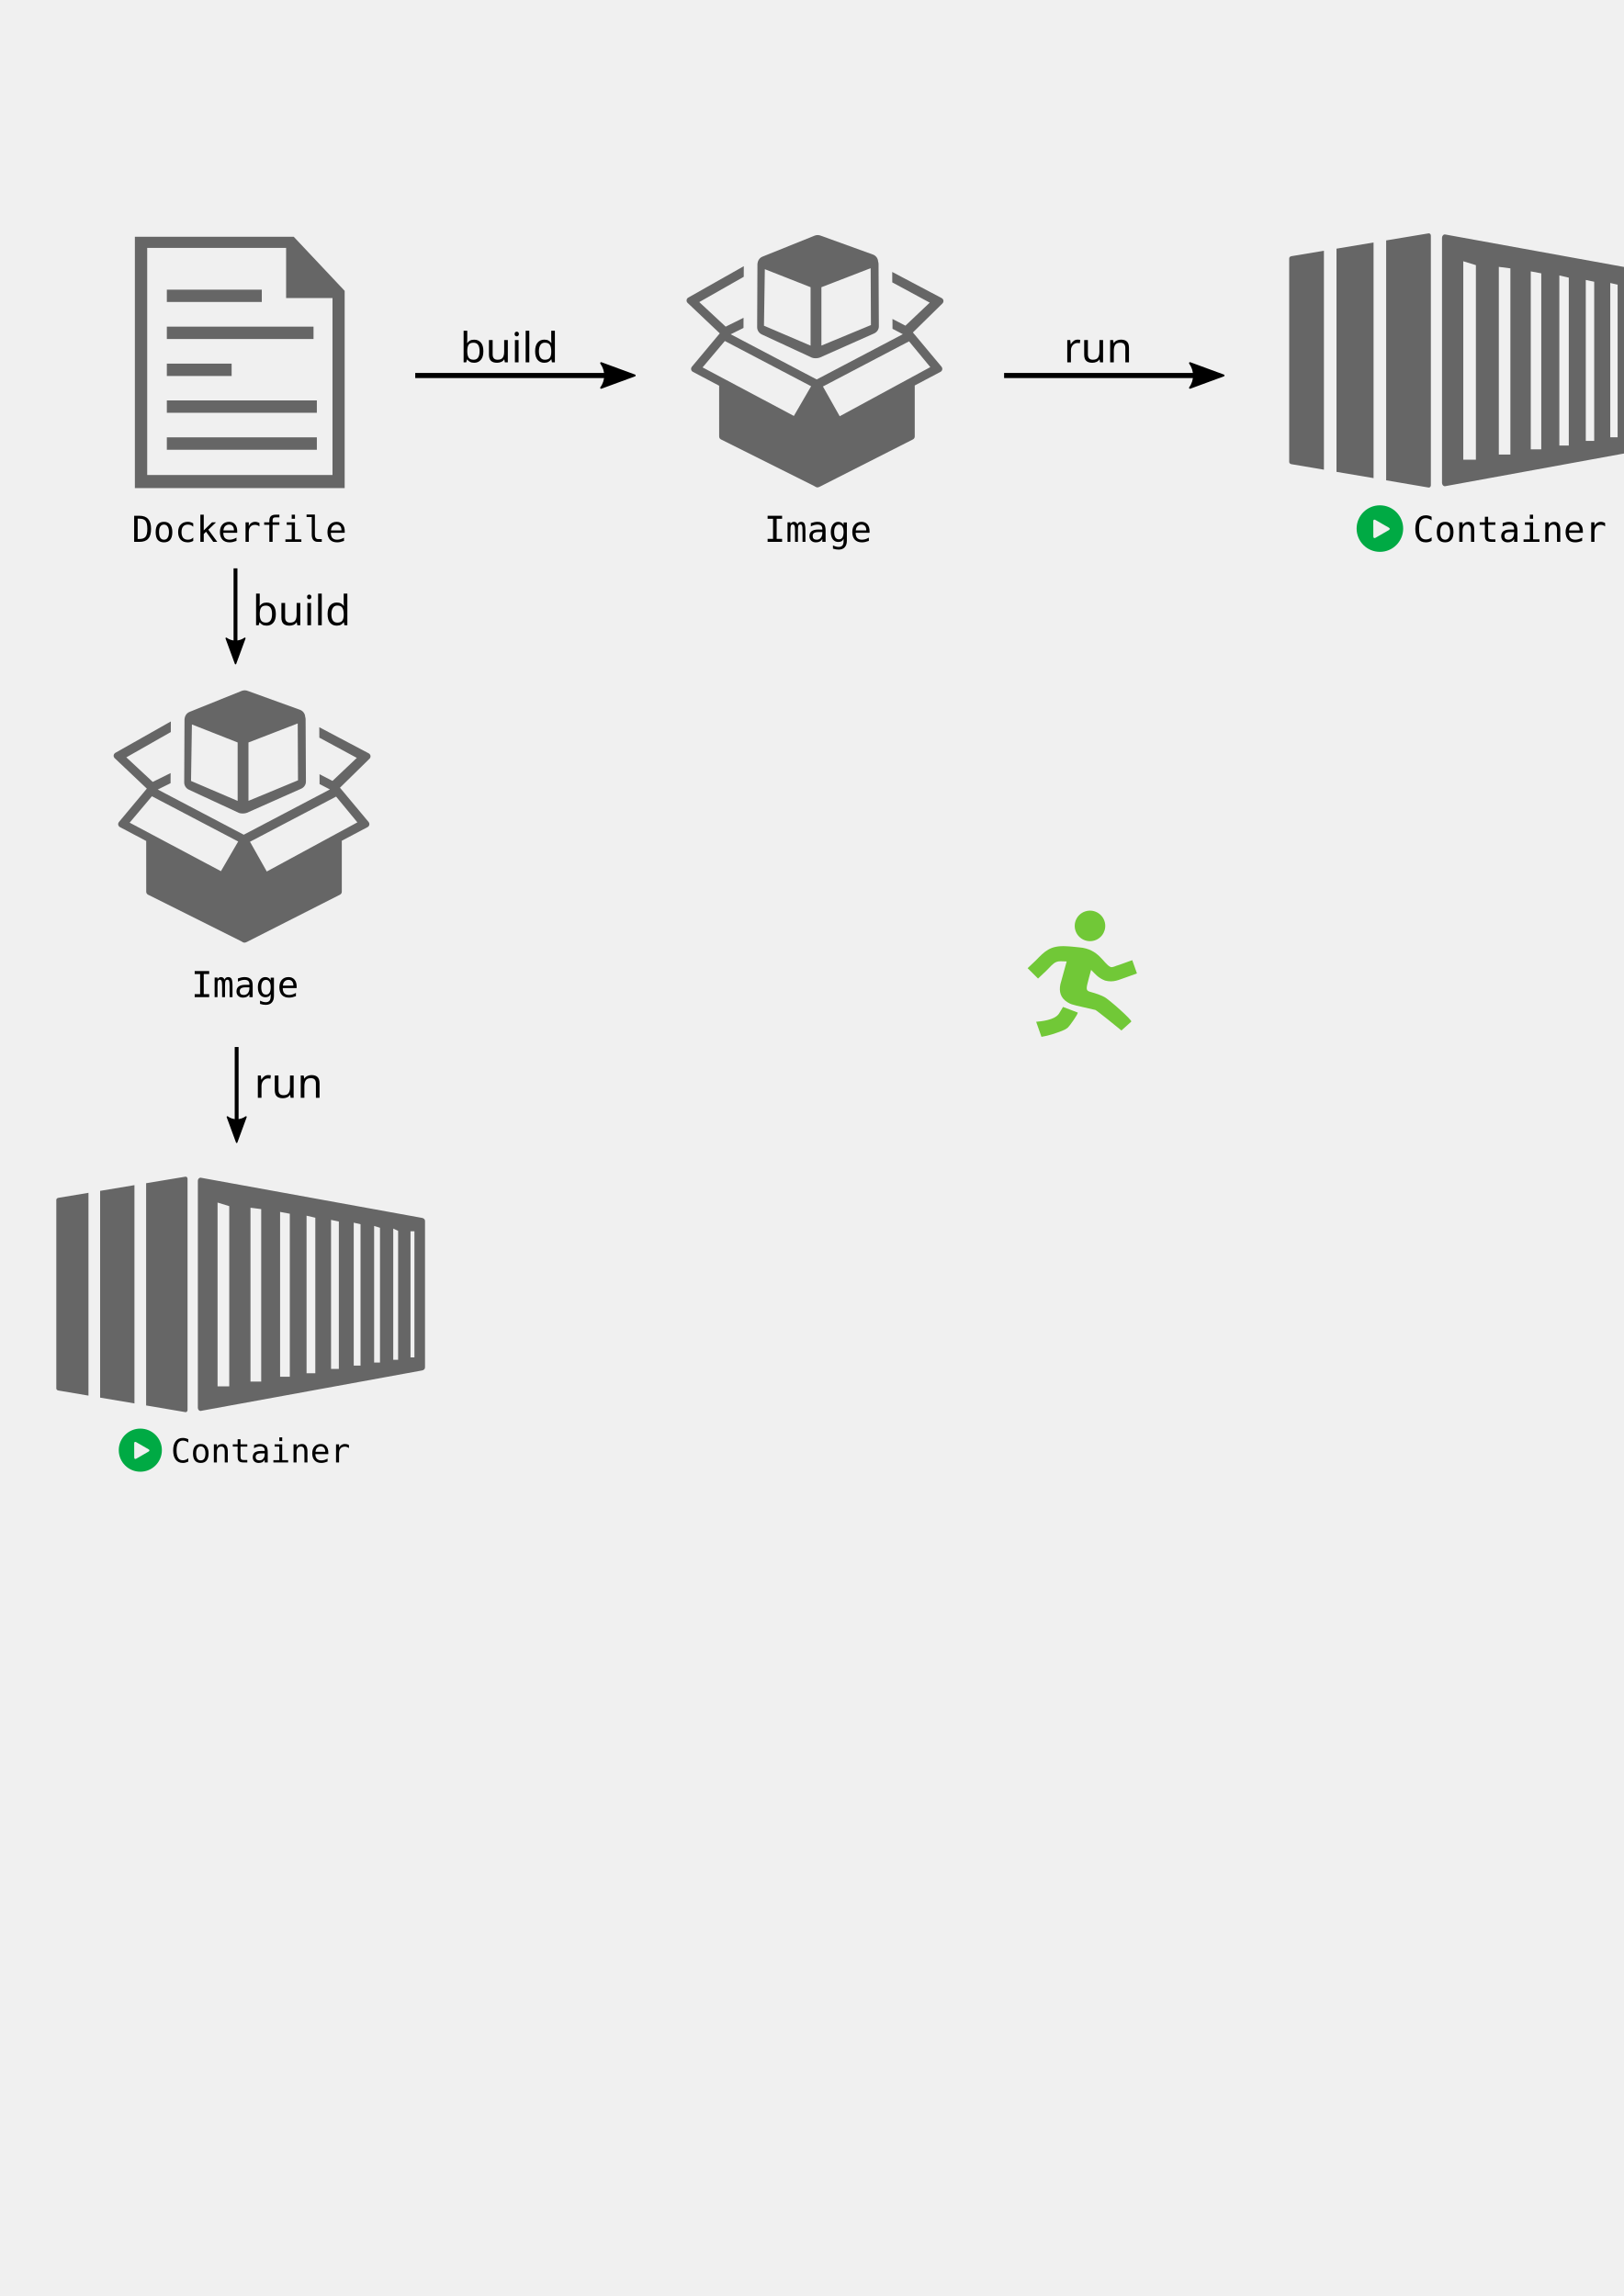
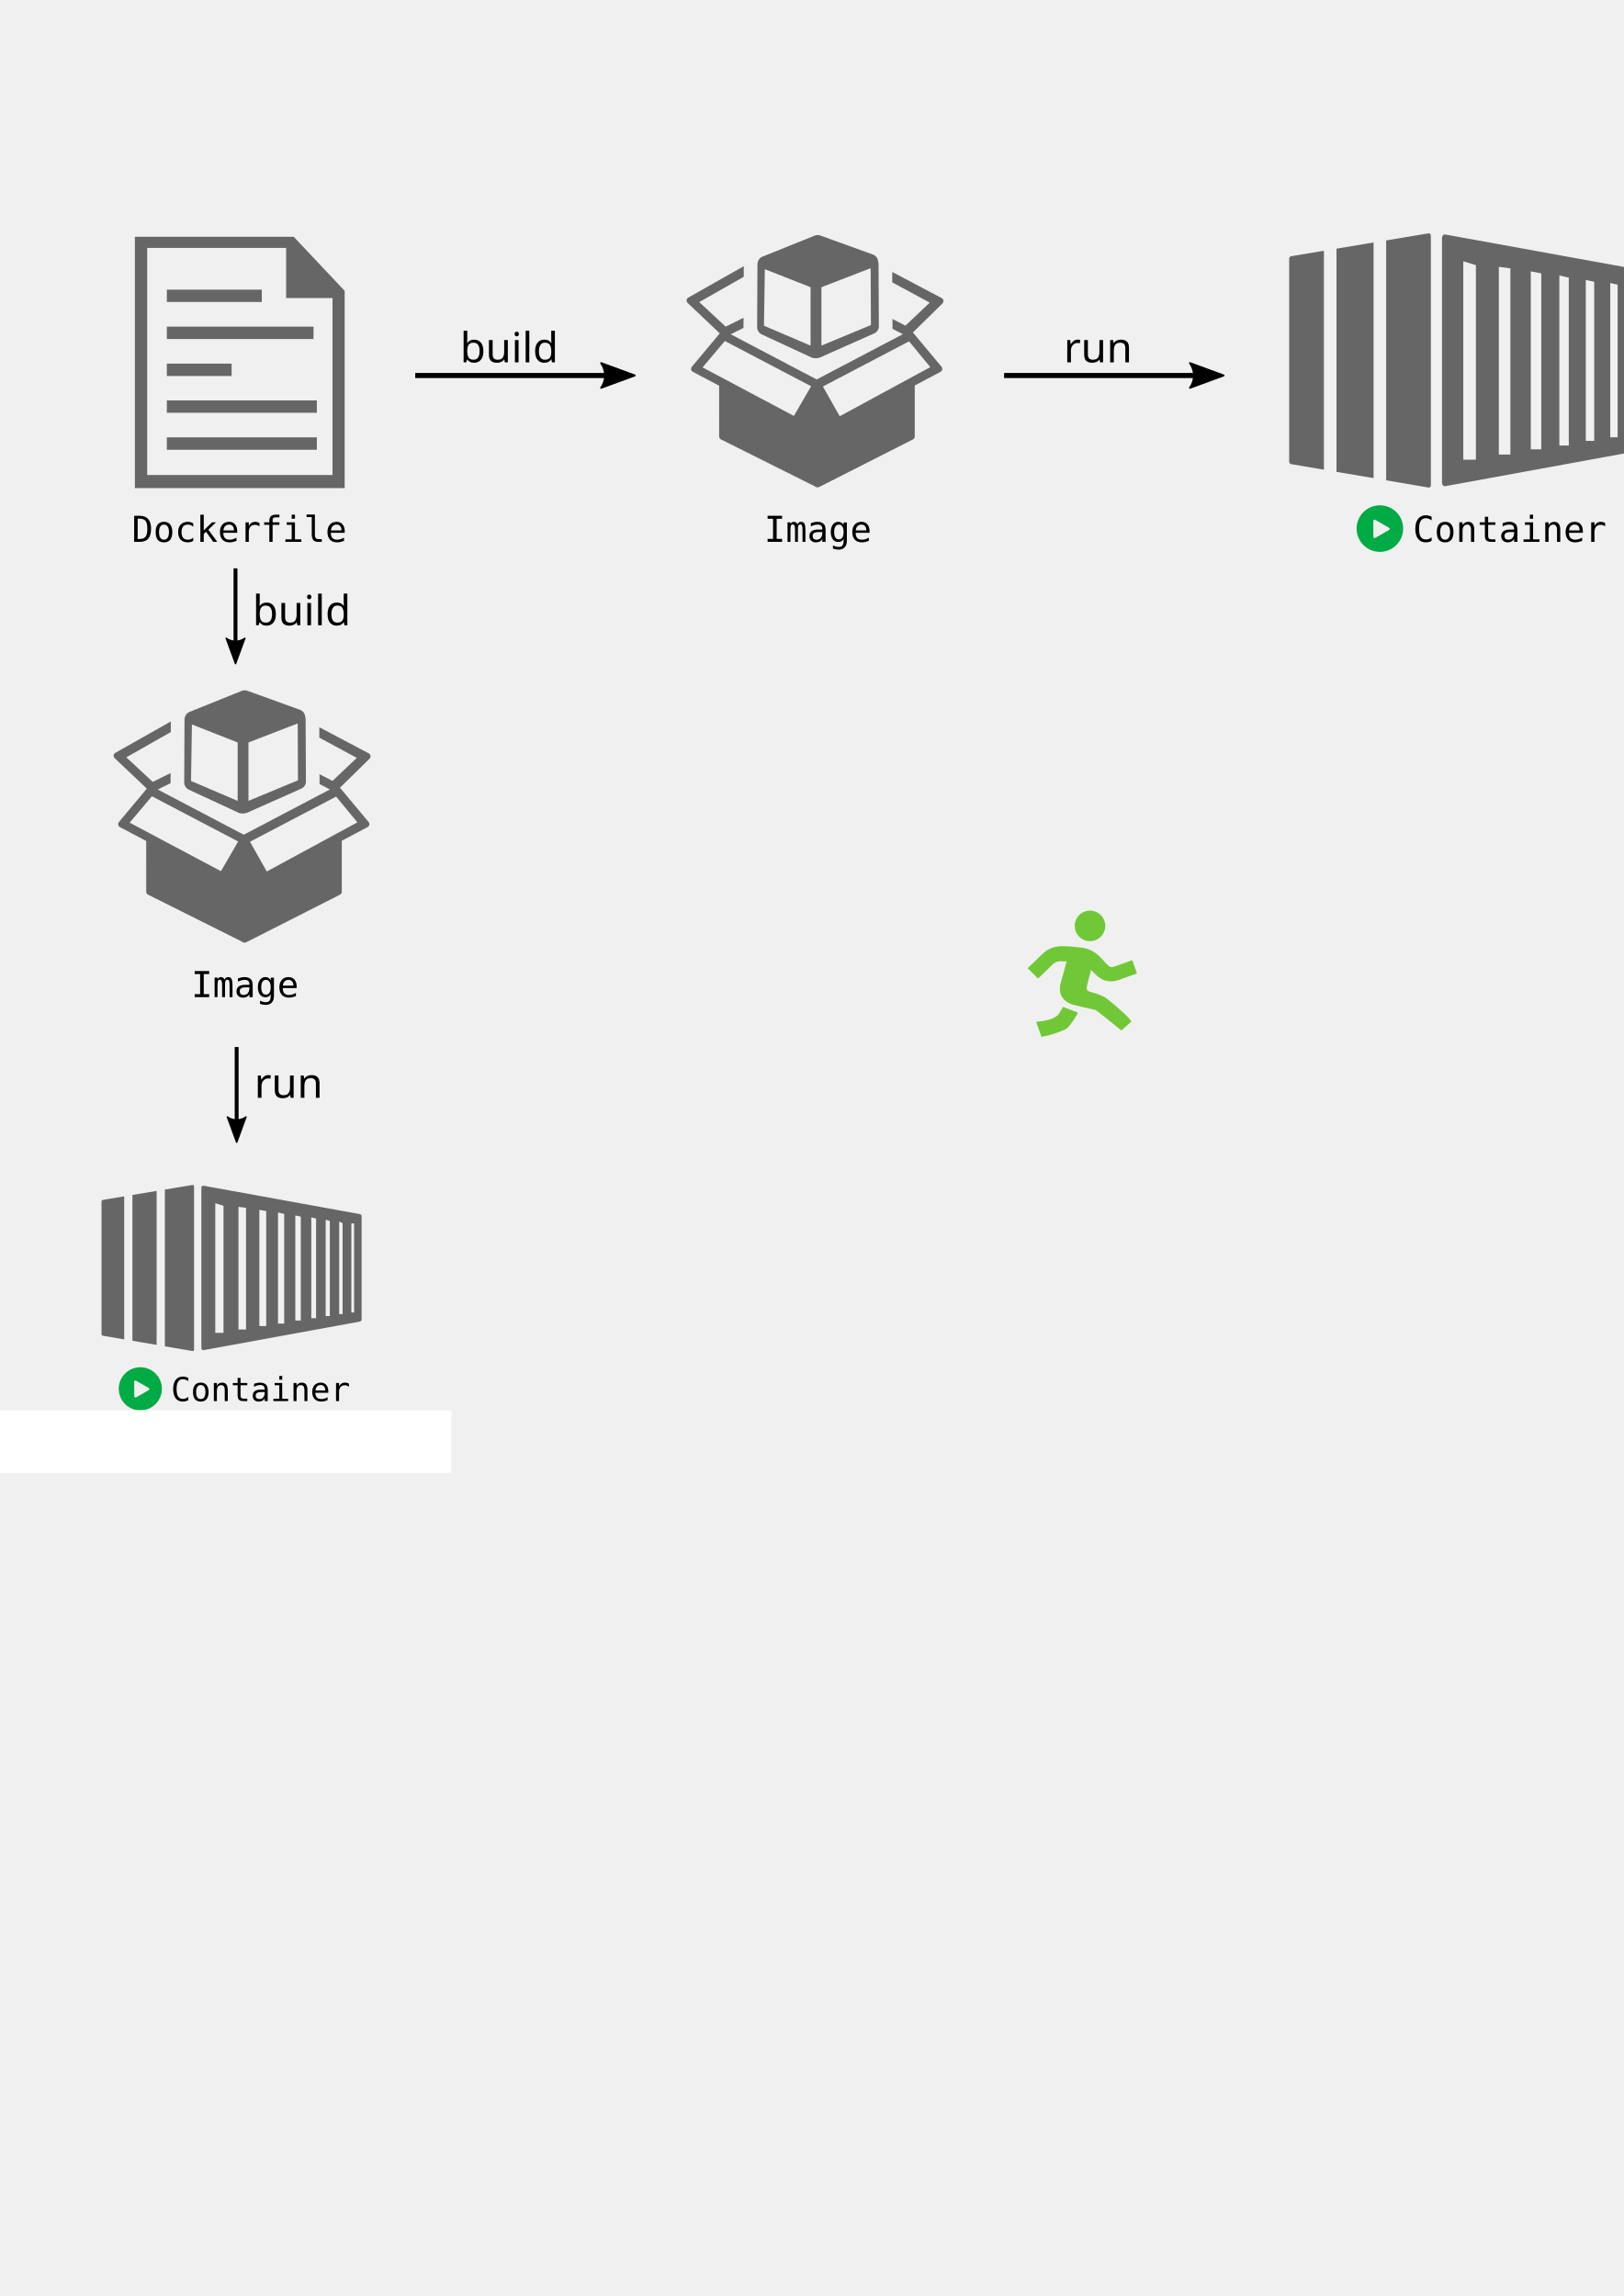
<svg xmlns="http://www.w3.org/2000/svg" width="210mm" height="297mm" viewBox="0 0 210 297" version="1.1" id="svg5">
  <defs id="defs2">
    <marker style="overflow:visible;" id="marker7536" refX="0.0" refY="0.0" orient="auto">
      <path transform="scale(0.6) rotate(180) translate(0,0)" d="M 8.719,4.034 L -2.207,0.016 L 8.719,-4.002 C 6.973,-1.63 6.983,1.616 8.719,4.034 z " style="stroke:context-stroke;fill-rule:evenodd;fill:context-stroke;stroke-width:0.625;stroke-linejoin:round;" id="path7534" />
    </marker>
    <marker style="overflow:visible;" id="Arrow1Mend" refX="0.0" refY="0.0" orient="auto">
      <path transform="scale(0.4) rotate(180) translate(10,0)" style="fill-rule:evenodd;fill:context-stroke;stroke:context-stroke;stroke-width:1.0pt;" d="M 0.0,0.0 L 5.0,-5.0 L -12.5,0.0 L 5.0,5.0 L 0.0,0.0 z " id="path4484" />
    </marker>
    <rect x="312.686" y="396.099" width="191.303" height="179.905" id="rect5765" />
    <marker style="overflow:visible;" id="marker4761" refX="0.0" refY="0.0" orient="auto">
      <path transform="scale(0.8) rotate(180) translate(12.5,0)" style="fill-rule:evenodd;fill:context-stroke;stroke:context-stroke;stroke-width:1.0pt;" d="M 0.0,0.0 L 5.0,-5.0 L -12.5,0.0 L 5.0,5.0 L 0.0,0.0 z " id="path4759" />
    </marker>
    <marker style="overflow:visible;" id="Arrow2Mend" refX="0.0" refY="0.0" orient="auto">
      <path transform="scale(0.6) rotate(180) translate(0,0)" d="M 8.719,4.034 L -2.207,0.016 L 8.719,-4.002 C 6.973,-1.63 6.983,1.616 8.719,4.034 z " style="stroke:context-stroke;fill-rule:evenodd;fill:context-stroke;stroke-width:0.625;stroke-linejoin:round;" id="path4502" />
    </marker>
    <marker style="overflow:visible;" id="Arrow1Lend" refX="0.0" refY="0.0" orient="auto">
      <path transform="scale(0.8) rotate(180) translate(12.5,0)" style="fill-rule:evenodd;fill:context-stroke;stroke:context-stroke;stroke-width:1.0pt;" d="M 0.0,0.0 L 5.0,-5.0 L -12.5,0.0 L 5.0,5.0 L 0.0,0.0 z " id="path4478" />
    </marker>
    <marker style="overflow:visible;" id="Arrow2Lend" refX="0.0" refY="0.0" orient="auto">
      <path transform="scale(1.1) rotate(180) translate(1,0)" d="M 8.719,4.034 L -2.207,0.016 L 8.719,-4.002 C 6.973,-1.63 6.983,1.616 8.719,4.034 z " style="stroke:context-stroke;fill-rule:evenodd;fill:context-stroke;stroke-width:0.625;stroke-linejoin:round;" id="path4496" />
    </marker>
    <rect x="312.686" y="396.099" width="191.303" height="179.905" id="rect7550" />
    <rect x="312.686" y="396.099" width="191.303" height="179.905" id="rect26469" />
    <rect x="312.686" y="396.099" width="191.303" height="179.905" id="rect26475" />
  </defs>
  <g id="layer1">
    <text xml:space="preserve" style="font-style:normal;font-weight:normal;font-size:4.619px;line-height:1.25;font-family:sans-serif;fill:#000000;fill-opacity:1;stroke:none;stroke-width:0.115" x="17.041" y="70.091" id="text2916">
      <tspan id="tspan2914" style="font-style:normal;font-variant:normal;font-weight:normal;font-stretch:normal;font-family:'DejaVu Sans Mono';-inkscape-font-specification:'DejaVu Sans Mono';stroke-width:0.115" x="17.041" y="70.091">Dockerfile</tspan>
    </text>
    <path class="st0" d="M 44.576,63.14 H 17.443 v -32.512 h 20.548 l 6.585,6.993 z m -1.572,-1.701 v -22.884 h -6.001 v -6.49 H 19.038 v 29.377 h 23.966 z m -9.144,-22.378 H 21.578 v -1.595 h 12.282 z m 6.689,4.794 H 21.578 v -1.603 h 18.971 z m -10.591,4.778 h -8.379 v -1.595 h 8.379 z m 11.02,4.76 H 21.578 v -1.595 h 19.402 v 1.595 z m 0,4.786 H 21.578 v -1.603 h 19.402 v 1.603 z" id="path4332" style="stroke-width:0.1;fill:#666666" />
    <path class="st0" d="m 186.919,30.331 30.879,5.61 c 0.226,0.042 0.419,0.189 0.419,0.419 v 20.467 c 0,0.23 -0.193,0.381 -0.419,0.419 l -30.879,5.644 c -0.226,0.042 -0.419,-0.189 -0.419,-0.419 V 30.75 c 0,-0.23 0.193,-0.461 0.419,-0.419 z m -19.893,2.807 4.202,-0.7 v 28.319 l -4.202,-0.712 c -0.159,-0.029 -0.289,-0.13 -0.289,-0.289 V 33.427 c 0,-0.159 0.13,-0.26 0.289,-0.289 z m 5.828,-0.972 4.793,-0.8 v 30.481 l -4.793,-0.809 z m 6.423,-1.068 5.493,-0.913 c 0.155,-0.025 0.289,0.13 0.289,0.289 v 32.304 c 0,0.159 -0.13,0.314 -0.289,0.289 L 179.277,62.131 V 31.206 Z m 37.461,6.708 v 17.618 h -0.545 V 37.805 Z M 190.883,34.298 v 25.164 h -1.63 V 33.796 Z m 4.462,0.415 v 24.083 h -1.496 V 34.52 Z m 3.993,0.645 v 22.763 h -1.358 V 35.103 Z m 3.561,0.557 v 21.716 h -1.223 V 35.631 Z m 3.285,0.528 v 20.585 h -1.089 v -20.811 z m 3.029,0.381 v 19.738 h -0.951 V 36.607 Z m 2.715,0.494 v 18.821 h -0.817 V 37.064 Z m 2.531,0.427 v 18.004 h -0.679 V 37.432 Z" id="path4346" style="stroke-width:0.419;fill:#666666" />
    <path style="fill:none;stroke:#000000;stroke-width:0.662;stroke-linecap:butt;stroke-linejoin:miter;stroke-miterlimit:4;stroke-dasharray:none;stroke-opacity:1;marker-end:url(#marker7536)" d="M 53.704,48.574 H 81.211" id="path4473" />
    <text xml:space="preserve" transform="matrix(0.134517,0,0,0.134517,17.44109,-11.17229)" id="text5763" style="font-style:normal;font-weight:normal;font-size:40px;line-height:1.25;font-family:sans-serif;white-space:pre;shape-inside:url(#rect5765);fill:#000000;fill-opacity:1;stroke:none">
-       <tspan x="312.686" y="431.49" id="tspan26583">build</tspan>
+       <tspan x="312.686" y="431.49" id="tspan26889">build</tspan>
    </text>
    <g style="clip-rule:evenodd;fill-rule:evenodd;image-rendering:optimizeQuality;shape-rendering:geometricPrecision;text-rendering:geometricPrecision;fill:#666666" id="g7442" transform="matrix(0.06490613,0,0,0.06490613,88.79358,30.40672)">
      <path fill-rule="nonzero" d="M 248.22,301.3 76.33,211.14 31.96,263.75 c 62.12,32.84 119.75,63.86 181.9,96.71 z m 134.37,-243.57 0.62,124.11 c 0.03,6.48 -4.05,12.05 -9.86,14.39 l 0.01,0.03 -107.84,47.9 c -4.12,1.64 -11.68,1.89 -15.7,0.2 l -99.4,-46.08 0.01,-0.03 c -5.74,-2.41 -9.78,-8.14 -9.75,-14.82 L 141.27,60.9 c -0.45,-7.57 2.66,-14.93 10.11,-17.93 L 255.11,1.19 c 4.23,-1.7 8.77,-1.51 12.63,0.15 L 371.3,38.79 c 6.2,2.24 10.12,7.81 10.4,13.84 0.59,1.64 0.89,3.37 0.89,5.1 z M 247.16,220.38 V 103.91 l -91.14,-35.9 -1.75,112.62 z M 268.73,103.93 V 220.28 L 367.43,179.36 366.87,66 Z M 113.48,185.09 88,197.72 l 171.34,90.04 171.67,-90.21 -20.6,-10.71 -0.09,-19.64 25.86,13.35 48.4,-45.88 -74.63,-40.37 -0.1,-20.78 98.65,52.15 c 0.58,0.31 1.12,0.71 1.61,1.21 2.55,2.59 2.51,6.75 -0.07,9.3 l -59.01,57.94 57.14,68.39 c 2.32,2.78 1.95,6.94 -0.82,9.27 -0.43,0.35 -0.88,0.65 -1.35,0.87 l -51.29,27.12 v 101.66 c 0,2.73 -1.69,5.09 -4.07,6.08 l -185.46,94.14 c -4.38,2.07 -6.05,1.61 -10.76,-1.46 L 68.62,407.3 a 6.557,6.557 0 0 1 -3.63,-5.87 L 64.95,300.27 12.7,272.65 c -0.47,-0.22 -0.91,-0.52 -1.34,-0.87 -2.78,-2.33 -3.15,-6.49 -0.82,-9.27 L 66.2,195.91 1.62,134.71 c -2.39,-2.72 -2.1,-6.87 0.63,-9.27 0.4,-0.34 0.82,-0.64 1.25,-0.87 l 110.57,-62.55 -0.1,21.14 -88.63,50.42 52.64,48.94 35.6,-17.63 z m 329.87,26.72 -171.58,89.98 33.42,59.3 180.52,-97.93 z" id="path7433" style="fill:#666666" />
    </g>
    <path style="fill:none;stroke:#000000;stroke-width:0.662;stroke-linecap:butt;stroke-linejoin:miter;stroke-miterlimit:4;stroke-dasharray:none;stroke-opacity:1;marker-end:url(#marker7536)" d="m 129.864,48.574 h 27.506" id="path7544" />
    <text xml:space="preserve" transform="matrix(0.134517,0,0,0.134517,95.51395,-11.17229)" id="text7548" style="font-style:normal;font-weight:normal;font-size:40px;line-height:1.25;font-family:sans-serif;white-space:pre;shape-inside:url(#rect7550);fill:#000000;fill-opacity:1;stroke:none">
-       <tspan x="312.686" y="431.49" id="tspan26585">run</tspan>
+       <tspan x="312.686" y="431.49" id="tspan26891">run</tspan>
    </text>
    <text xml:space="preserve" style="font-style:normal;font-weight:normal;font-size:4.619px;line-height:1.25;font-family:sans-serif;fill:#000000;fill-opacity:1;stroke:none;stroke-width:0.115" x="98.825" y="70.091" id="text16298">
      <tspan id="tspan16296" style="font-style:normal;font-variant:normal;font-weight:normal;font-stretch:normal;font-family:'DejaVu Sans Mono';-inkscape-font-specification:'DejaVu Sans Mono';stroke-width:0.115" x="98.825" y="70.091">Image</tspan>
    </text>
    <text xml:space="preserve" style="font-style:normal;font-weight:normal;font-size:4.619px;line-height:1.25;font-family:sans-serif;fill:#000000;fill-opacity:1;stroke:none;stroke-width:0.115" x="182.733" y="70.091" id="text18496">
      <tspan id="tspan18494" style="font-style:normal;font-variant:normal;font-weight:normal;font-stretch:normal;font-family:'DejaVu Sans Mono';-inkscape-font-specification:'DejaVu Sans Mono';stroke-width:0.115" x="182.733" y="70.091">Container</tspan>
    </text>
    <path d="m 134.012,132.174 c 0.634,-0.059 2.401,-0.21 2.955,-1.064 0.056,-0.086 0.518,-0.853 0.518,-0.857 l 1.908,0.727 c 0.041,0.209 -1.077,1.771 -1.281,1.94 -0.259,0.215 -0.508,0.333 -0.771,0.433 -0.884,0.332 -1.643,0.601 -2.645,0.769 z m 3.946,-7.808 -0.816,2.955 c -0.194,0.955 0.016,1.764 0.915,2.322 0.469,0.291 0.601,0.276 1.137,0.432 l 2.478,0.569 c 0.147,0.033 3.092,2.417 3.368,2.655 l 1.271,-1.145 c 0.185,-0.166 -2.934,-2.918 -3.477,-3.187 -2.58,-1.279 -2.689,0.183 -1.718,-3.509 0.493,0.481 0.866,1.018 1.802,1.384 1.139,0.291 1.774,-0.11 2.721,-0.417 l 1.407,-0.506 -0.607,-1.715 -1.407,0.506 c -0.04,0.013 -0.141,0.051 -0.318,0.112 -0.438,0.106 -0.826,0.385 -1.104,0.251 -0.921,-0.445 -1.467,-2.324 -4.038,-2.528 -0.387,-0.031 -1.105,-0.128 -1.666,-0.143 -2.085,-0.121 -2.795,0.66 -3.937,1.832 -0.525,0.508 -0.533,0.502 -1.063,1.006 l 1.349,1.342 c 0.534,-0.508 0.546,-0.505 1.075,-1.018 0.48,-0.458 0.808,-0.931 1.301,-1.133 0.32,-0.132 0.733,-0.077 1.225,-0.068 0.035,0.002 0.068,0.004 0.101,0.005 z m 2.406,-6.473 c 1.036,-0.336 2.15,0.231 2.487,1.269 0.336,1.036 -0.231,2.15 -1.269,2.487 -1.036,0.336 -2.15,-0.231 -2.487,-1.269 -0.336,-1.038 0.233,-2.151 1.269,-2.487 z" id="path21259" style="fill:#71c837;stroke-width:0.133" />
    <path class="st0" d="m 178.467,65.364 c 1.663,0 3.011,1.348 3.011,3.011 0,1.663 -1.348,3.011 -3.011,3.011 -1.663,0 -3.011,-1.348 -3.011,-3.011 0,-1.663 1.348,-3.011 3.011,-3.011 z m 1.15,3.211 c 0.167,-0.108 0.167,-0.228 0,-0.324 l -1.729,-0.994 c -0.136,-0.086 -0.279,-0.035 -0.275,0.143 l 0.005,2.008 c 0.012,0.193 0.122,0.246 0.284,0.156 z" id="path21596" style="fill:#00aa44;stroke-width:0.049" />
    <g style="clip-rule:evenodd;fill:#666666;fill-rule:evenodd;image-rendering:optimizeQuality;shape-rendering:geometricPrecision;text-rendering:geometricPrecision" id="g26443" transform="matrix(0.06490613,0,0,0.06490613,14.69356,89.29652)">
      <path fill-rule="nonzero" d="M 248.22,301.3 76.33,211.14 31.96,263.75 c 62.12,32.84 119.75,63.86 181.9,96.71 z m 134.37,-243.57 0.62,124.11 c 0.03,6.48 -4.05,12.05 -9.86,14.39 l 0.01,0.03 -107.84,47.9 c -4.12,1.64 -11.68,1.89 -15.7,0.2 l -99.4,-46.08 0.01,-0.03 c -5.74,-2.41 -9.78,-8.14 -9.75,-14.82 L 141.27,60.9 c -0.45,-7.57 2.66,-14.93 10.11,-17.93 L 255.11,1.19 c 4.23,-1.7 8.77,-1.51 12.63,0.15 L 371.3,38.79 c 6.2,2.24 10.12,7.81 10.4,13.84 0.59,1.64 0.89,3.37 0.89,5.1 z M 247.16,220.38 V 103.91 l -91.14,-35.9 -1.75,112.62 z M 268.73,103.93 V 220.28 L 367.43,179.36 366.87,66 Z M 113.48,185.09 88,197.72 l 171.34,90.04 171.67,-90.21 -20.6,-10.71 -0.09,-19.64 25.86,13.35 48.4,-45.88 -74.63,-40.37 -0.1,-20.78 98.65,52.15 c 0.58,0.31 1.12,0.71 1.61,1.21 2.55,2.59 2.51,6.75 -0.07,9.3 l -59.01,57.94 57.14,68.39 c 2.32,2.78 1.95,6.94 -0.82,9.27 -0.43,0.35 -0.88,0.65 -1.35,0.87 l -51.29,27.12 v 101.66 c 0,2.73 -1.69,5.09 -4.07,6.08 l -185.46,94.14 c -4.38,2.07 -6.05,1.61 -10.76,-1.46 L 68.62,407.3 a 6.557,6.557 0 0 1 -3.63,-5.87 L 64.95,300.27 12.7,272.65 c -0.47,-0.22 -0.91,-0.52 -1.34,-0.87 -2.78,-2.33 -3.15,-6.49 -0.82,-9.27 L 66.2,195.91 1.62,134.71 c -2.39,-2.72 -2.1,-6.87 0.63,-9.27 0.4,-0.34 0.82,-0.64 1.25,-0.87 l 110.57,-62.55 -0.1,21.14 -88.63,50.42 52.64,48.94 35.6,-17.63 z m 329.87,26.72 -171.58,89.98 33.42,59.3 180.52,-97.93 z" id="path26441" style="fill:#666666" />
    </g>
    <text xml:space="preserve" style="font-style:normal;font-weight:normal;font-size:4.619px;line-height:1.25;font-family:sans-serif;fill:#000000;fill-opacity:1;stroke:none;stroke-width:0.115" x="24.725" y="128.981" id="text26447">
      <tspan id="tspan26445" style="font-style:normal;font-variant:normal;font-weight:normal;font-stretch:normal;font-family:'DejaVu Sans Mono';-inkscape-font-specification:'DejaVu Sans Mono';stroke-width:0.115" x="24.725" y="128.981">Image</tspan>
    </text>
    <path style="fill:none;stroke:#000000;stroke-width:0.5;stroke-linecap:butt;stroke-linejoin:miter;stroke-miterlimit:4;stroke-dasharray:none;stroke-opacity:1;marker-end:url(#marker7536)" d="M 30.458,73.519 V 85.181" id="path26463" />
    <text xml:space="preserve" transform="matrix(0.134517,0,0,0.134517,-9.400631,22.83449)" id="text26467" style="font-style:normal;font-weight:normal;font-size:40px;line-height:1.25;font-family:sans-serif;white-space:pre;shape-inside:url(#rect26469);fill:#000000;fill-opacity:1;stroke:none">
-       <tspan x="312.686" y="431.49" id="tspan26587">build</tspan>
+       <tspan x="312.686" y="431.49" id="tspan26893">build</tspan>
    </text>
    <g id="g26501" transform="translate(0,5.52002)">
-       <path class="st0" d="m 25.977,146.825 28.603,5.197 c 0.21,0.039 0.388,0.175 0.388,0.388 v 18.959 c 0,0.213 -0.179,0.353 -0.388,0.388 l -28.603,5.228 c -0.21,0.039 -0.388,-0.175 -0.388,-0.388 v -29.384 c 0,-0.213 0.179,-0.427 0.388,-0.388 z m -18.427,2.6 3.893,-0.648 v 26.232 l -3.893,-0.66 c -0.147,-0.027 -0.268,-0.12 -0.268,-0.268 V 149.693 c 0,-0.147 0.12,-0.241 0.268,-0.268 z m 5.399,-0.9 4.44,-0.741 v 28.235 l -4.44,-0.749 z m 5.95,-0.99 5.088,-0.846 c 0.144,-0.023 0.268,0.12 0.268,0.268 v 29.923 c 0,0.147 -0.12,0.291 -0.268,0.268 l -5.088,-0.865 v -28.646 z m 34.701,6.214 v 16.32 H 53.094 V 153.749 Z m -23.95,-3.248 v 23.31 H 28.139 v -23.775 z m 4.133,0.384 v 22.308 h -1.386 v -22.487 z m 3.699,0.598 v 21.086 h -1.257 v -21.323 z m 3.299,0.516 v 20.116 h -1.133 v -20.379 z m 3.043,0.489 v 19.068 h -1.009 v -19.277 z m 2.806,0.353 v 18.284 h -0.881 v -18.486 z m 2.515,0.458 v 17.434 h -0.757 v -17.67 z m 2.344,0.396 v 16.677 h -0.629 v -16.968 z" id="path26455" style="fill:#666666;stroke-width:0.388" />
-       <text xml:space="preserve" style="font-style:normal;font-weight:normal;font-size:4.279px;line-height:1.25;font-family:sans-serif;fill:#000000;fill-opacity:1;stroke:none;stroke-width:0.107" x="22.1" y="183.656" id="text26459">
-         <tspan id="tspan26457" style="font-style:normal;font-variant:normal;font-weight:normal;font-stretch:normal;font-family:'DejaVu Sans Mono';-inkscape-font-specification:'DejaVu Sans Mono';stroke-width:0.107" x="22.1" y="183.656">Container</tspan>
+       <path class="st0" d="m 26.316,147.856 20.176,3.666 c 0.148,0.027 0.274,0.123 0.274,0.274 v 13.373 c 0,0.151 -0.126,0.249 -0.274,0.274 l -20.176,3.687 c -0.148,0.027 -0.274,-0.123 -0.274,-0.274 v -20.726 c 0,-0.151 0.126,-0.301 0.274,-0.274 z m -12.998,1.834 2.746,-0.457 v 18.503 L 13.319,167.27 c -0.104,-0.019 -0.189,-0.085 -0.189,-0.189 v -17.203 c 0,-0.104 0.085,-0.17 0.189,-0.189 z m 3.808,-0.635 3.132,-0.523 v 19.915 l -3.132,-0.528 z m 4.197,-0.698 3.589,-0.597 c 0.101,-0.016 0.189,0.085 0.189,0.189 v 21.106 c 0,0.104 -0.085,0.205 -0.189,0.189 l -3.589,-0.61 v -20.206 z m 24.476,4.383 v 11.511 h -0.356 v -11.511 z m -16.893,-2.291 v 16.442 h -1.065 v -16.77 z m 2.915,0.271 v 15.735 h -0.977 v -15.861 z m 2.609,0.422 v 14.873 h -0.887 v -15.04 z m 2.327,0.364 v 14.189 h -0.799 v -14.375 z m 2.146,0.345 v 13.449 h -0.712 v -13.597 z m 1.979,0.249 v 12.896 H 40.261 V 151.957 Z m 1.774,0.323 v 12.297 H 42.123 V 152.255 Z m 1.653,0.279 v 11.763 H 43.867 V 152.496 Z" id="path26455" style="fill:#666666;stroke-width:0.274" />
+       <text xml:space="preserve" style="font-style:normal;font-weight:normal;font-size:4.279px;line-height:1.25;font-family:sans-serif;fill:#000000;fill-opacity:1;stroke:none;stroke-width:0.107" x="22.1" y="175.718" id="text26459">
+         <tspan id="tspan26457" style="font-style:normal;font-variant:normal;font-weight:normal;font-stretch:normal;font-family:'DejaVu Sans Mono';-inkscape-font-specification:'DejaVu Sans Mono';stroke-width:0.107" x="22.1" y="175.718">Container</tspan>
      </text>
-       <path class="st0" d="m 18.148,179.277 c 1.54,0 2.789,1.249 2.789,2.789 0,1.54 -1.249,2.789 -2.789,2.789 -1.54,0 -2.789,-1.249 -2.789,-2.789 0,-1.54 1.249,-2.789 2.789,-2.789 z m 1.065,2.974 c 0.155,-0.1 0.155,-0.212 0,-0.3 l -1.602,-0.921 c -0.126,-0.08 -0.258,-0.033 -0.255,0.133 l 0.005,1.86 c 0.011,0.179 0.113,0.228 0.263,0.145 z" id="path26461" style="fill:#00aa44;stroke-width:0.045" />
+       <path class="st0" d="m 18.148,171.339 c 1.54,0 2.789,1.249 2.789,2.789 0,1.54 -1.249,2.789 -2.789,2.789 -1.54,0 -2.789,-1.249 -2.789,-2.789 0,-1.54 1.249,-2.789 2.789,-2.789 z m 1.065,2.974 c 0.155,-0.1 0.155,-0.212 0,-0.3 l -1.602,-0.921 c -0.126,-0.08 -0.258,-0.033 -0.255,0.133 l 0.005,1.86 c 0.011,0.179 0.113,0.228 0.263,0.145 z" id="path26461" style="fill:#00aa44;stroke-width:0.045" />
    </g>
    <text xml:space="preserve" transform="matrix(0.134517,0,0,0.134517,-9.171994,83.96375)" id="text26473" style="font-style:normal;font-weight:normal;font-size:40px;line-height:1.25;font-family:sans-serif;white-space:pre;shape-inside:url(#rect26475);fill:#000000;fill-opacity:1;stroke:none">
-       <tspan x="312.686" y="431.49" id="tspan26589">run</tspan>
+       <tspan x="312.686" y="431.49" id="tspan26895">run</tspan>
    </text>
    <path style="fill:none;stroke:#000000;stroke-width:0.5;stroke-linecap:butt;stroke-linejoin:miter;stroke-miterlimit:4;stroke-dasharray:none;stroke-opacity:1;marker-end:url(#marker7536)" d="m 30.607,135.436 v 11.662" id="path26477" />
+     <rect style="fill:#ffffff;stroke:none;stroke-width:0.605;stroke-linecap:round;stroke-linejoin:round;stroke-miterlimit:4;stroke-dasharray:none" id="rect26642" width="58.729" height="8.095" x="-0.345" y="182.431" />
  </g>
  <style type="text/css" id="style4316">.st0{fill-rule:evenodd;clip-rule:evenodd;}</style>
  <style type="text/css" id="style4330">.st0{fill-rule:evenodd;clip-rule:evenodd;}</style>
  <style type="text/css" id="style4344">.st0{fill-rule:evenodd;clip-rule:evenodd;}</style>
  <style type="text/css" id="style21594">.st0{fill-rule:evenodd;clip-rule:evenodd;}</style>
</svg>
